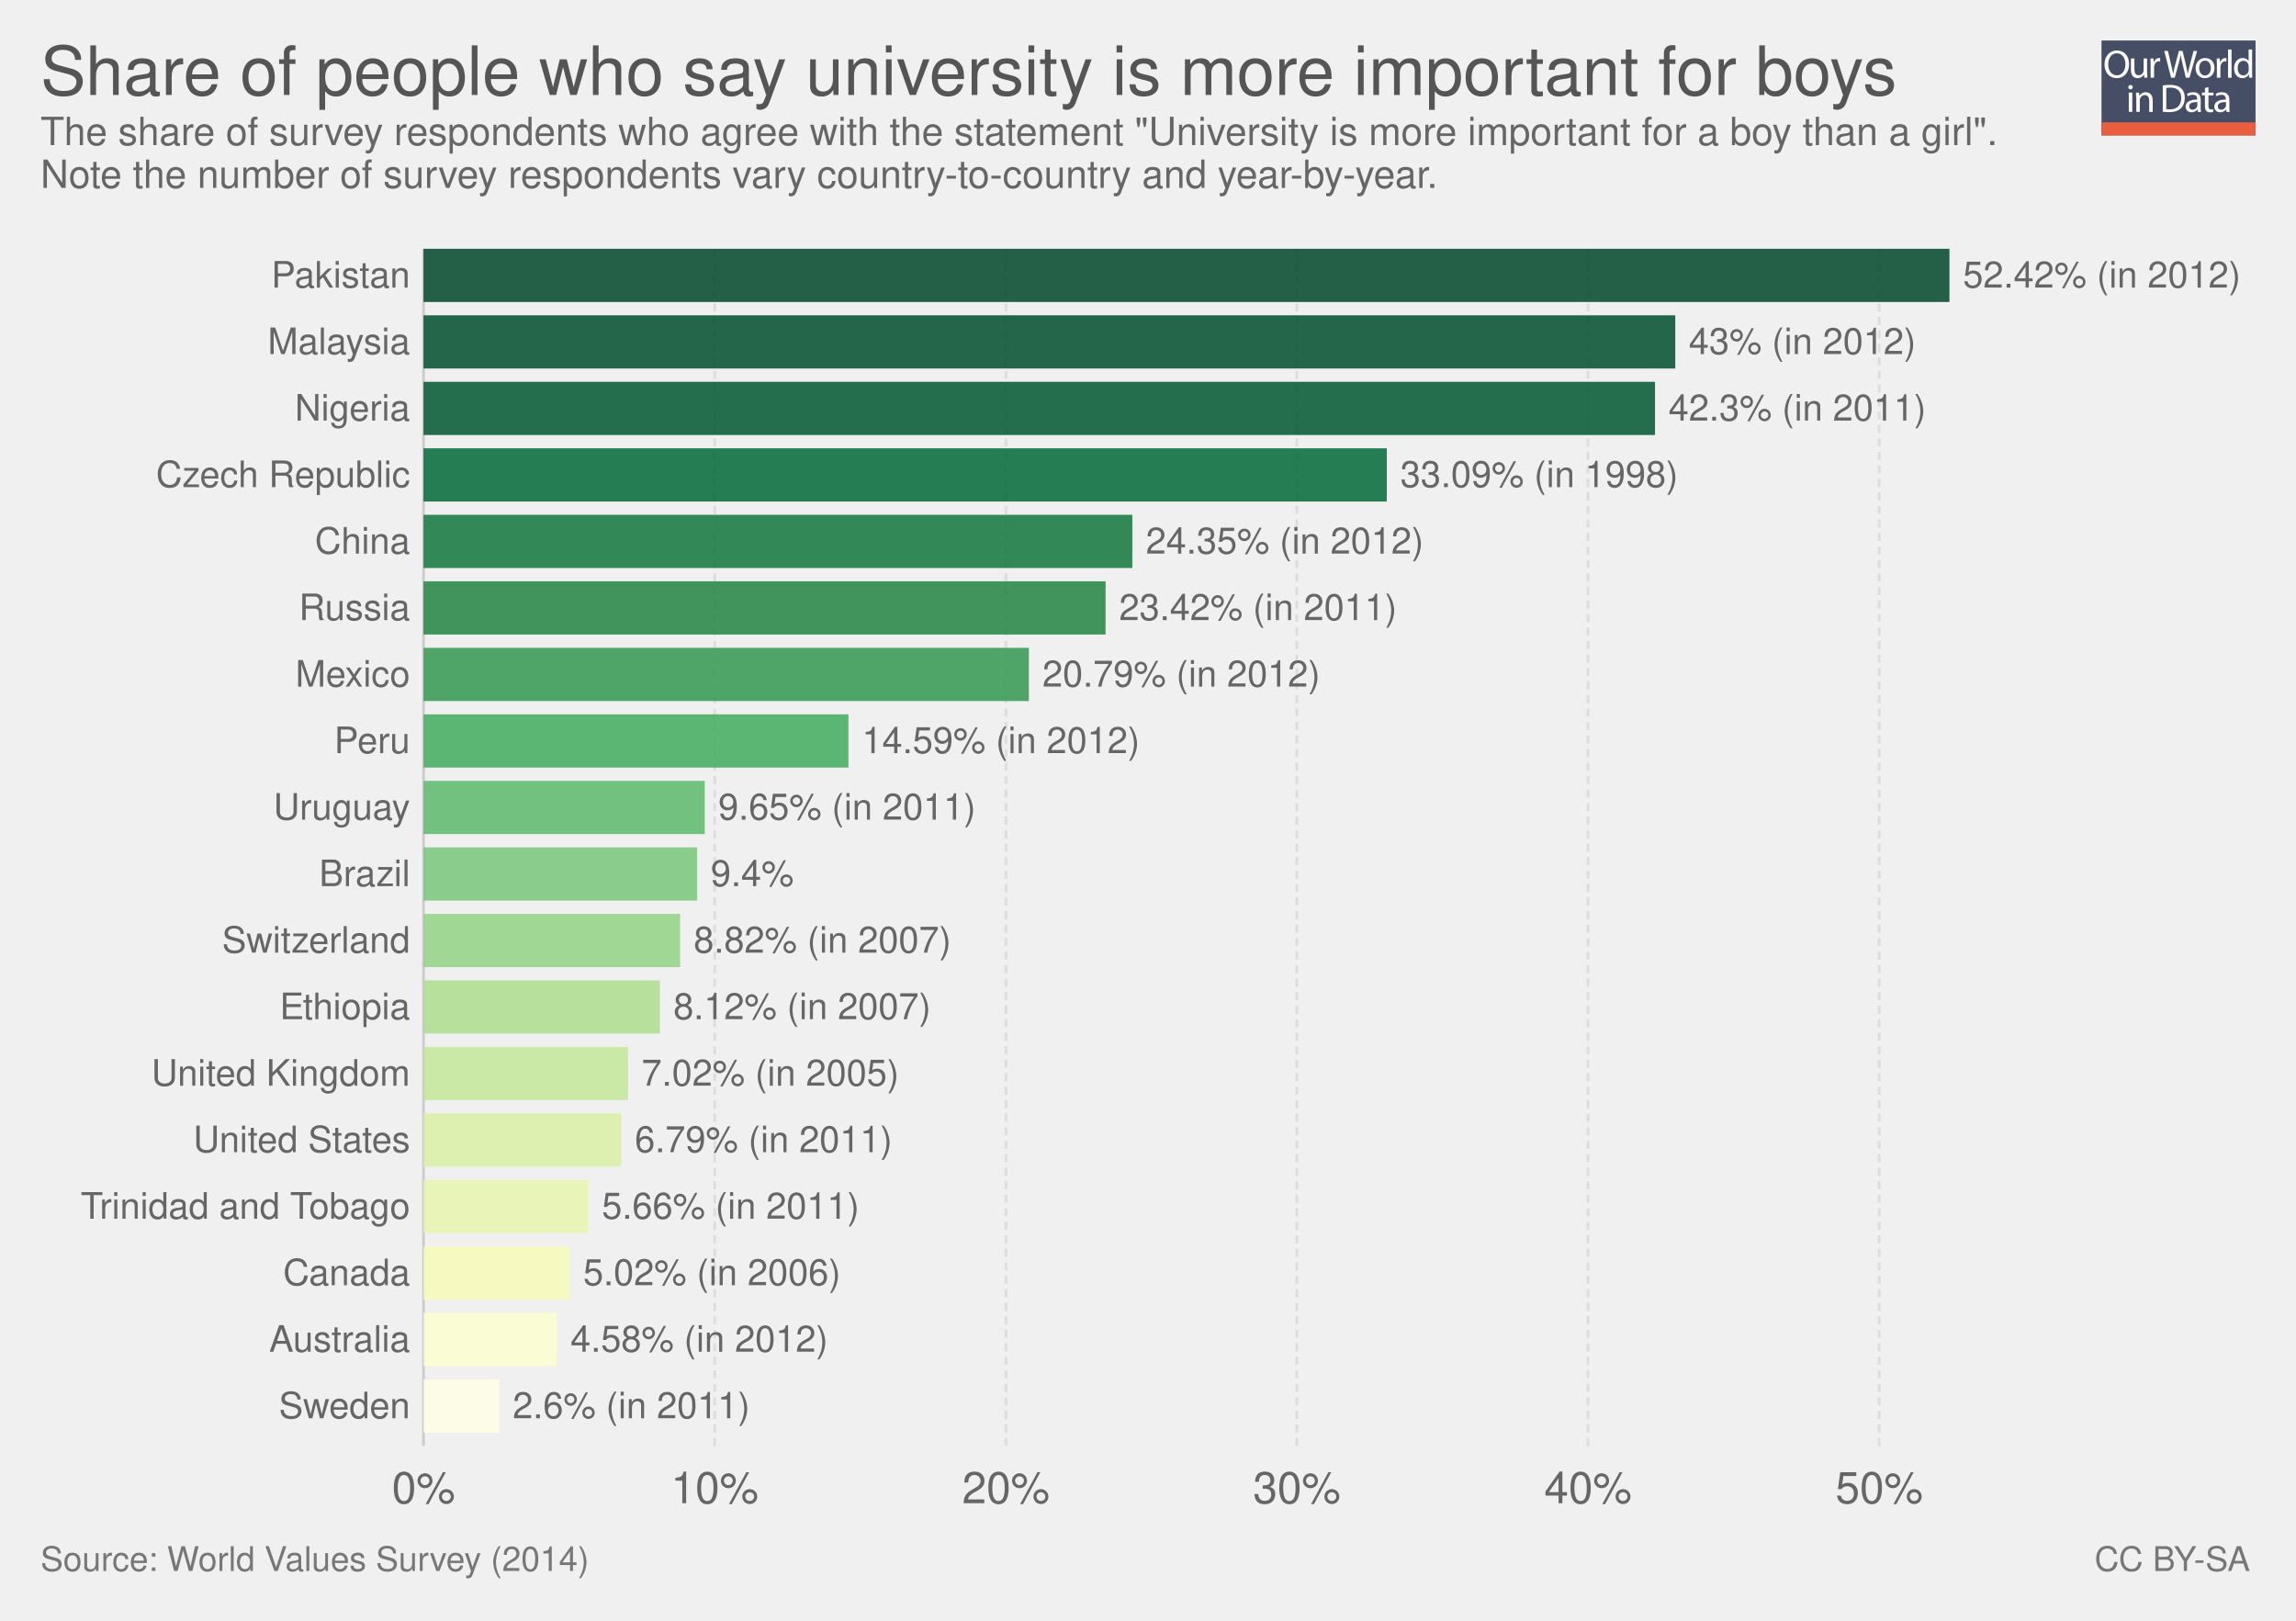
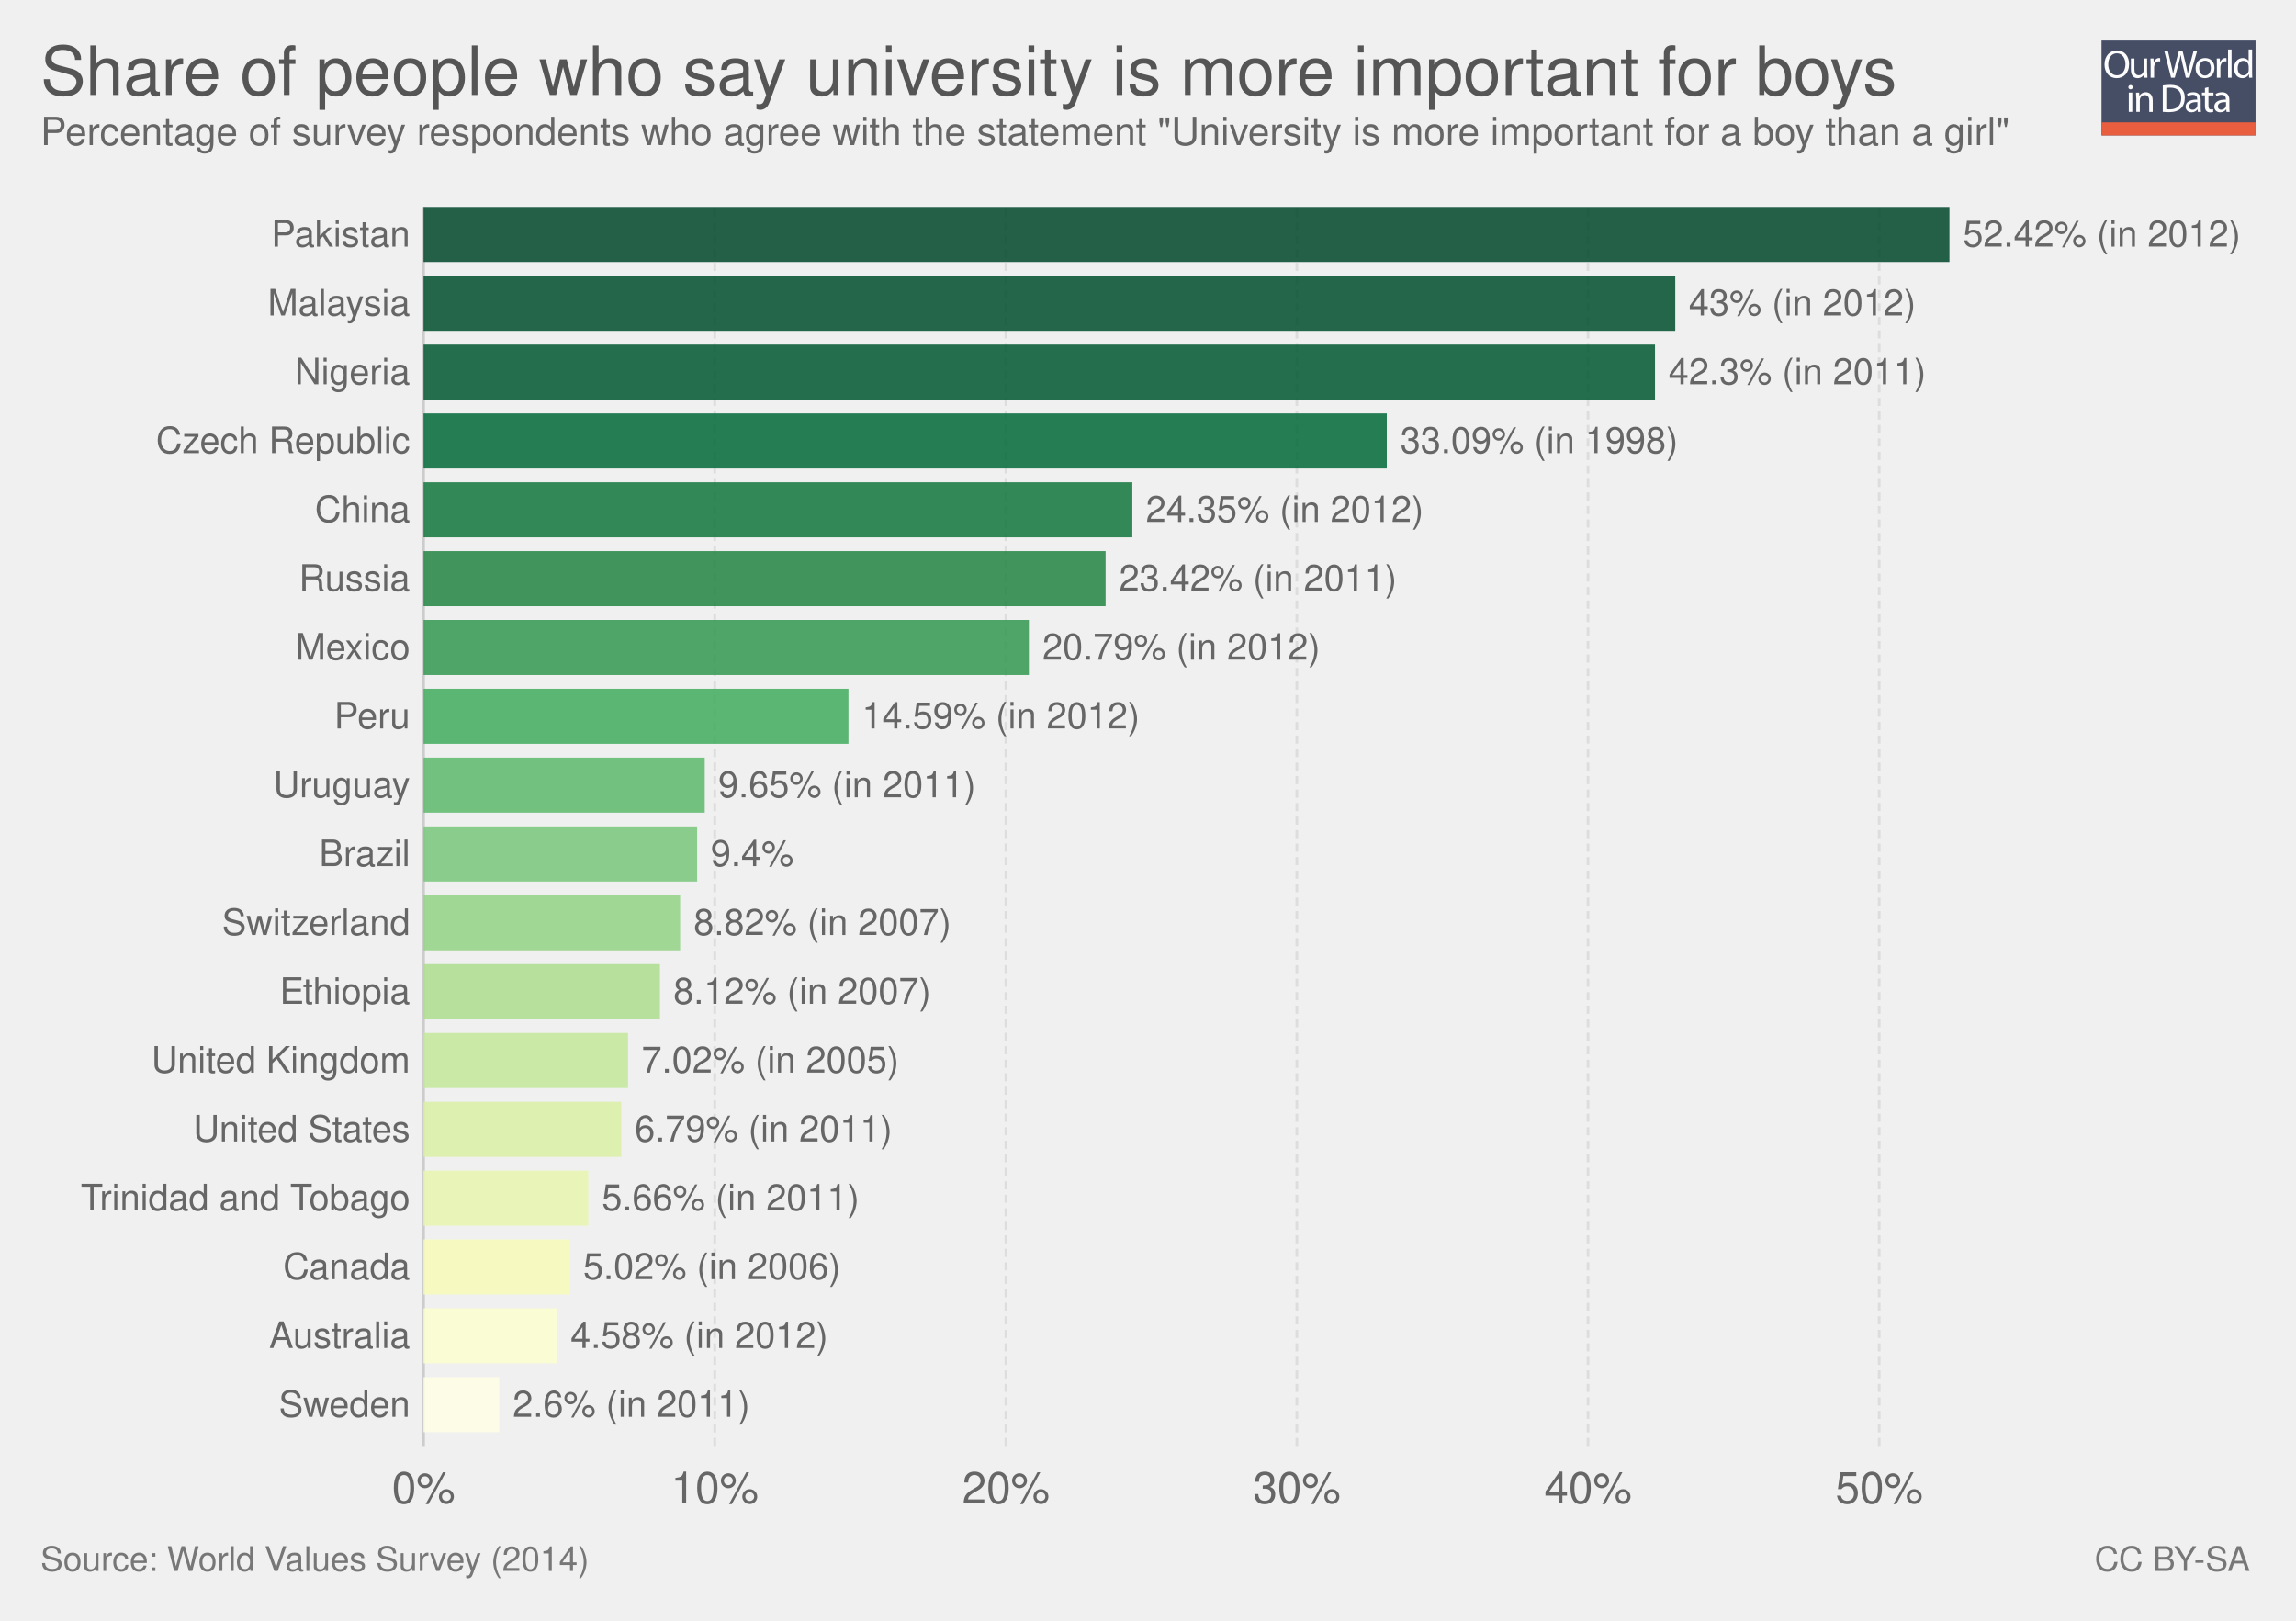
<svg xmlns="http://www.w3.org/2000/svg" xmlns:xlink="http://www.w3.org/1999/xlink" version="1.1" style="font-family: 'Helvetica Neue', Helvetica, Arial, sans-serif; font-size: 18px; background-color: white; text-rendering: optimizeLegibility; -webkit-font-smoothing: antialiased;" width="850" height="600">
  <g class="ChartTab">
    <g class="HeaderView">
      <g opacity="0.8" transform="translate(778, 15) scale(0.27)">
        <a xlink:href="https://ourworldindata.org" target="_blank">
          <g>
            <rect x="0" y="0" fill="#1B2543" width="211.2" height="130.1" />
            <rect x="0" y="112.2" fill="#E63912" width="211.2" height="17.9" />
            <g>
              <rect x="1.2" y="12.3" fill="none" width="210.2" height="99.2" />
              <path fill="#FFFFFF" d="M37.8,32.2c0,12.7-7.7,19.4-17.1,19.4c-9.7,0-16.6-7.5-16.6-18.7c0-11.7,7.3-19.3,17.1-19.3 C31.3,13.7,37.8,21.3,37.8,32.2z M9.2,32.8c0,7.9,4.3,14.9,11.8,14.9c7.5,0,11.8-6.9,11.8-15.3c0-7.3-3.8-14.9-11.8-14.9 C13.1,17.5,9.2,24.8,9.2,32.8z" />
              <path fill="#FFFFFF" d="M62.7,43.8c0,2.7,0.1,5.1,0.2,7.2h-4.3l-0.3-4.3h-0.1c-1.3,2.1-4,4.9-8.8,4.9c-4.2,0-9.1-2.3-9.1-11.6 V24.6h4.8v14.6c0,5,1.5,8.4,5.9,8.4c3.2,0,5.5-2.2,6.3-4.4c0.3-0.7,0.4-1.6,0.4-2.5V24.6h4.8V43.8z" />
              <path fill="#FFFFFF" d="M67.3,32.8c0-3.1-0.1-5.8-0.2-8.2h4.2l0.2,5.2h0.2c1.2-3.5,4.1-5.8,7.3-5.8c0.5,0,0.9,0.1,1.4,0.2v4.5 c-0.5-0.1-1-0.2-1.6-0.2c-3.4,0-5.8,2.6-6.5,6.2c-0.1,0.7-0.2,1.4-0.2,2.2V51h-4.8V32.8z" />
              <path fill="#FFFFFF" d="M95.4,51l-9.4-36.8h5l4.4,18.6c1.1,4.6,2.1,9.2,2.7,12.7h0.1c0.6-3.7,1.8-8,3-12.8l4.9-18.5h5l4.5,18.7 c1,4.4,2,8.7,2.6,12.6h0.1c0.8-4,1.8-8.1,3-12.7l4.9-18.5h4.9L120.6,51h-5L111,31.9c-1.1-4.7-1.9-8.3-2.4-12h-0.1 c-0.7,3.7-1.5,7.3-2.8,12L100.4,51H95.4z" />
              <path fill="#FFFFFF" d="M154.9,37.6c0,9.8-6.8,14-13.2,14c-7.2,0-12.7-5.2-12.7-13.6c0-8.8,5.8-14,13.1-14 C149.8,24,154.9,29.5,154.9,37.6z M133.9,37.9c0,5.8,3.3,10.1,8,10.1c4.6,0,8-4.3,8-10.3c0-4.5-2.2-10.1-7.9-10.1 C136.3,27.6,133.9,32.8,133.9,37.9z" />
              <path fill="#FFFFFF" d="M158.2,32.8c0-3.1-0.1-5.8-0.2-8.2h4.2l0.2,5.2h0.2c1.2-3.5,4.1-5.8,7.3-5.8c0.5,0,0.9,0.1,1.4,0.2v4.5 c-0.5-0.1-1-0.2-1.6-0.2c-3.4,0-5.8,2.6-6.5,6.2c-0.1,0.7-0.2,1.4-0.2,2.2V51h-4.8V32.8z" />
              <path fill="#FFFFFF" d="M173.5,12.3h4.8V51h-4.8V12.3z" />
              <path fill="#FFFFFF" d="M206.5,12.3v31.9c0,2.3,0.1,5,0.2,6.8h-4.3l-0.2-4.6H202c-1.5,2.9-4.7,5.2-9,5.2 c-6.4,0-11.3-5.4-11.3-13.4c-0.1-8.8,5.4-14.2,11.9-14.2c4,0,6.8,1.9,8,4h0.1V12.3H206.5z M201.7,35.4c0-0.6-0.1-1.4-0.2-2 c-0.7-3.1-3.3-5.6-6.9-5.6c-5,0-7.9,4.4-7.9,10.2c0,5.3,2.6,9.8,7.8,9.8c3.2,0,6.2-2.1,7.1-5.7c0.2-0.7,0.2-1.3,0.2-2.1V35.4z" />
              <path fill="#FFFFFF" d="M42.8,64c0.1,1.6-1.1,2.9-3.1,2.9c-1.7,0-2.9-1.3-2.9-2.9c0-1.7,1.3-3,3-3C41.7,61,42.8,62.3,42.8,64z M37.4,97.8V71.4h4.8v26.4H37.4z" />
              <path fill="#FFFFFF" d="M47.5,78.6c0-2.7-0.1-5-0.2-7.1h4.3l0.3,4.4h0.1c1.3-2.5,4.4-5,8.8-5c3.7,0,9.4,2.2,9.4,11.2v15.8h-4.8 V82.6c0-4.3-1.6-7.8-6.1-7.8c-3.2,0-5.6,2.2-6.5,4.9c-0.2,0.6-0.3,1.4-0.3,2.2v15.9h-4.8V78.6z" />
              <path fill="#FFFFFF" d="M84,61.6c2.9-0.4,6.3-0.8,10.1-0.8c6.8,0,11.7,1.6,14.9,4.6c3.3,3,5.2,7.3,5.2,13.2c0,6-1.9,10.9-5.3,14.3 c-3.4,3.4-9.1,5.3-16.3,5.3c-3.4,0-6.2-0.2-8.6-0.4V61.6z M88.8,94.1c1.2,0.2,3,0.3,4.8,0.3c10.2,0,15.7-5.7,15.7-15.6 c0.1-8.7-4.9-14.2-14.9-14.2c-2.5,0-4.3,0.2-5.6,0.5V94.1z" />
              <path fill="#FFFFFF" d="M132.1,97.8l-0.4-3.3h-0.2c-1.5,2.1-4.3,3.9-8.1,3.9c-5.4,0-8.1-3.8-8.1-7.6c0-6.4,5.7-9.9,15.9-9.8v-0.5 c0-2.2-0.6-6.1-6-6.1c-2.5,0-5,0.8-6.9,2l-1.1-3.2c2.2-1.4,5.4-2.3,8.7-2.3c8.1,0,10.1,5.5,10.1,10.8v9.9c0,2.3,0.1,4.5,0.4,6.3 H132.1z M131.4,84.4c-5.3-0.1-11.2,0.8-11.2,5.9c0,3.1,2.1,4.6,4.5,4.6c3.4,0,5.6-2.2,6.4-4.4c0.2-0.5,0.3-1,0.3-1.5V84.4z" />
              <path fill="#FFFFFF" d="M146.6,63.9v7.6h6.9v3.7h-6.9v14.2c0,3.3,0.9,5.1,3.6,5.1c1.3,0,2.2-0.2,2.8-0.3l0.2,3.6 c-0.9,0.4-2.4,0.7-4.3,0.7c-2.2,0-4-0.7-5.2-2c-1.4-1.4-1.9-3.8-1.9-6.9V75.1h-4.1v-3.7h4.1v-6.3L146.6,63.9z" />
              <path fill="#FFFFFF" d="M171.4,97.8l-0.4-3.3h-0.2c-1.5,2.1-4.3,3.9-8.1,3.9c-5.4,0-8.1-3.8-8.1-7.6c0-6.4,5.7-9.9,15.9-9.8v-0.5 c0-2.2-0.6-6.1-6-6.1c-2.5,0-5,0.8-6.9,2l-1.1-3.2c2.2-1.4,5.4-2.3,8.7-2.3c8.1,0,10.1,5.5,10.1,10.8v9.9c0,2.3,0.1,4.5,0.4,6.3 H171.4z M170.7,84.4c-5.3-0.1-11.2,0.8-11.2,5.9c0,3.1,2.1,4.6,4.5,4.6c3.4,0,5.6-2.2,6.4-4.4c0.2-0.5,0.3-1,0.3-1.5V84.4z" />
            </g>
          </g>
        </a>
      </g>
      <a href="https://ourworldindata.org/grapher/share-of-people-who-agree-university-is-more-important-for-boys" target="_blank">
        <text font-size="25.20" x="15.0" y="35.2" fill="#555">
          <tspan x="15" y="35.16">Share of people who say university is more important for boys</tspan>
        </text>
      </a>
      <text font-size="14.40" x="15.0" y="53.7" fill="#666">
-         <tspan x="15" y="53.72">The share of survey respondents who agree with the statement "University is more important for a boy than a girl".</tspan>
-         <tspan x="15" y="69.56">Note the number of survey respondents vary country-to-country and year-by-year.</tspan>
+         <tspan x="15" y="53.72">Percentage of survey respondents who agree with the statement "University is more important for a boy than a girl"</tspan>
      </text>
    </g>
    <g class="DiscreteBarChart">
-       <rect x="15" y="92.1" width="810" height="464.4" opacity="0" fill="rgba(255,255,255,0)" />
+       <rect x="15" y="76.6" width="810" height="479.9" opacity="0" fill="rgba(255,255,255,0)" />
      <g class="HorizontalAxis">
        <text x="156.8" y="556.5" fill="#666" text-anchor="middle" font-size="16.2">0%</text>
        <text x="264.6" y="556.5" fill="#666" text-anchor="middle" font-size="16.2">10%</text>
        <text x="372.4" y="556.5" fill="#666" text-anchor="middle" font-size="16.2">20%</text>
        <text x="480.1" y="556.5" fill="#666" text-anchor="middle" font-size="16.2">30%</text>
        <text x="587.9" y="556.5" fill="#666" text-anchor="middle" font-size="16.2">40%</text>
        <text x="695.7" y="556.5" fill="#666" text-anchor="middle" font-size="16.2">50%</text>
      </g>
      <g class="AxisGridLines">
-         <line x1="156.8" y1="535.30" x2="156.8" y2="92.10" stroke="#ccc" />
-         <line x1="264.6" y1="535.30" x2="264.6" y2="92.10" stroke="#ddd" stroke-dasharray="3,2" />
-         <line x1="372.4" y1="535.30" x2="372.4" y2="92.10" stroke="#ddd" stroke-dasharray="3,2" />
-         <line x1="480.1" y1="535.30" x2="480.1" y2="92.10" stroke="#ddd" stroke-dasharray="3,2" />
-         <line x1="587.9" y1="535.30" x2="587.9" y2="92.10" stroke="#ddd" stroke-dasharray="3,2" />
-         <line x1="695.7" y1="535.30" x2="695.7" y2="92.10" stroke="#ddd" stroke-dasharray="3,2" />
+         <line x1="156.8" y1="535.30" x2="156.8" y2="76.60" stroke="#ccc" />
+         <line x1="264.6" y1="535.30" x2="264.6" y2="76.60" stroke="#ddd" stroke-dasharray="3,2" />
+         <line x1="372.4" y1="535.30" x2="372.4" y2="76.60" stroke="#ddd" stroke-dasharray="3,2" />
+         <line x1="480.1" y1="535.30" x2="480.1" y2="76.60" stroke="#ddd" stroke-dasharray="3,2" />
+         <line x1="587.9" y1="535.30" x2="587.9" y2="76.60" stroke="#ddd" stroke-dasharray="3,2" />
+         <line x1="695.7" y1="535.30" x2="695.7" y2="76.60" stroke="#ddd" stroke-dasharray="3,2" />
      </g>
      <g class="bar">
-         <text x="151.831" y="101.949" fill="#666" dominant-baseline="middle" text-anchor="end" font-size="13.5">Pakistan</text>
-         <rect x="156.8" y="92.1" width="564.9" height="19.698" fill="#004529" opacity="0.85" />
-         <text x="726.7" y="101.949" fill="#666" dominant-baseline="middle" text-anchor="start" font-size="13.5">52.42% (in 2012)</text>
+         <text x="151.831" y="86.793" fill="#666" dominant-baseline="middle" text-anchor="end" font-size="13.5">Pakistan</text>
+         <rect x="156.8" y="76.6" width="564.9" height="20.387" fill="#004529" opacity="0.85" />
+         <text x="726.7" y="86.793" fill="#666" dominant-baseline="middle" text-anchor="start" font-size="13.5">52.42% (in 2012)</text>
      </g>
      <g class="bar">
-         <text x="151.831" y="126.571" fill="#666" dominant-baseline="middle" text-anchor="end" font-size="13.5">Malaysia</text>
-         <rect x="156.8" y="116.722" width="463.4" height="19.698" fill="rgb(0, 78, 45)" opacity="0.85" />
-         <text x="625.2" y="126.571" fill="#666" dominant-baseline="middle" text-anchor="start" font-size="13.5">43% (in 2012)</text>
+         <text x="151.831" y="112.277" fill="#666" dominant-baseline="middle" text-anchor="end" font-size="13.5">Malaysia</text>
+         <rect x="156.8" y="102.083" width="463.4" height="20.387" fill="rgb(0, 78, 45)" opacity="0.85" />
+         <text x="625.2" y="112.277" fill="#666" dominant-baseline="middle" text-anchor="start" font-size="13.5">43% (in 2012)</text>
      </g>
      <g class="bar">
-         <text x="151.831" y="151.193" fill="#666" dominant-baseline="middle" text-anchor="end" font-size="13.5">Nigeria</text>
-         <rect x="156.8" y="141.344" width="455.9" height="19.698" fill="rgb(0, 87, 48)" opacity="0.85" />
-         <text x="617.7" y="151.193" fill="#666" dominant-baseline="middle" text-anchor="start" font-size="13.5">42.3% (in 2011)</text>
+         <text x="151.831" y="137.76" fill="#666" dominant-baseline="middle" text-anchor="end" font-size="13.5">Nigeria</text>
+         <rect x="156.8" y="127.567" width="455.9" height="20.387" fill="rgb(0, 87, 48)" opacity="0.85" />
+         <text x="617.7" y="137.76" fill="#666" dominant-baseline="middle" text-anchor="start" font-size="13.5">42.3% (in 2011)</text>
      </g>
      <g class="bar">
-         <text x="151.831" y="175.816" fill="#666" dominant-baseline="middle" text-anchor="end" font-size="13.5">Czech Republic</text>
-         <rect x="156.8" y="165.967" width="356.6" height="19.698" fill="#006837" opacity="0.85" />
-         <text x="518.4" y="175.816" fill="#666" dominant-baseline="middle" text-anchor="start" font-size="13.5">33.09% (in 1998)</text>
+         <text x="151.831" y="163.243" fill="#666" dominant-baseline="middle" text-anchor="end" font-size="13.5">Czech Republic</text>
+         <rect x="156.8" y="153.05" width="356.6" height="20.387" fill="#006837" opacity="0.85" />
+         <text x="518.4" y="163.243" fill="#666" dominant-baseline="middle" text-anchor="start" font-size="13.5">33.09% (in 1998)</text>
      </g>
      <g class="bar">
-         <text x="151.831" y="200.438" fill="#666" dominant-baseline="middle" text-anchor="end" font-size="13.5">China</text>
-         <rect x="156.8" y="190.589" width="262.4" height="19.698" fill="rgb(18, 118, 61)" opacity="0.85" />
-         <text x="424.2" y="200.438" fill="#666" dominant-baseline="middle" text-anchor="start" font-size="13.5">24.35% (in 2012)</text>
+         <text x="151.831" y="188.727" fill="#666" dominant-baseline="middle" text-anchor="end" font-size="13.5">China</text>
+         <rect x="156.8" y="178.533" width="262.4" height="20.387" fill="rgb(18, 118, 61)" opacity="0.85" />
+         <text x="424.2" y="188.727" fill="#666" dominant-baseline="middle" text-anchor="start" font-size="13.5">24.35% (in 2012)</text>
      </g>
      <g class="bar">
-         <text x="151.831" y="225.06" fill="#666" dominant-baseline="middle" text-anchor="end" font-size="13.5">Russia</text>
-         <rect x="156.8" y="215.211" width="252.5" height="19.698" fill="#238443" opacity="0.85" />
-         <text x="414.3" y="225.06" fill="#666" dominant-baseline="middle" text-anchor="start" font-size="13.5">23.42% (in 2011)</text>
+         <text x="151.831" y="214.21" fill="#666" dominant-baseline="middle" text-anchor="end" font-size="13.5">Russia</text>
+         <rect x="156.8" y="204.017" width="252.5" height="20.387" fill="#238443" opacity="0.85" />
+         <text x="414.3" y="214.21" fill="#666" dominant-baseline="middle" text-anchor="start" font-size="13.5">23.42% (in 2011)</text>
      </g>
      <g class="bar">
-         <text x="151.831" y="249.682" fill="#666" dominant-baseline="middle" text-anchor="end" font-size="13.5">Mexico</text>
-         <rect x="156.8" y="239.833" width="224.1" height="19.698" fill="rgb(50, 152, 80)" opacity="0.85" />
-         <text x="385.9" y="249.682" fill="#666" dominant-baseline="middle" text-anchor="start" font-size="13.5">20.79% (in 2012)</text>
+         <text x="151.831" y="239.693" fill="#666" dominant-baseline="middle" text-anchor="end" font-size="13.5">Mexico</text>
+         <rect x="156.8" y="229.5" width="224.1" height="20.387" fill="rgb(50, 152, 80)" opacity="0.85" />
+         <text x="385.9" y="239.693" fill="#666" dominant-baseline="middle" text-anchor="start" font-size="13.5">20.79% (in 2012)</text>
      </g>
      <g class="bar">
-         <text x="151.831" y="274.304" fill="#666" dominant-baseline="middle" text-anchor="end" font-size="13.5">Peru</text>
-         <rect x="156.8" y="264.456" width="157.3" height="19.698" fill="#41ab5d" opacity="0.85" />
-         <text x="319.1" y="274.304" fill="#666" dominant-baseline="middle" text-anchor="start" font-size="13.5">14.59% (in 2012)</text>
+         <text x="151.831" y="265.177" fill="#666" dominant-baseline="middle" text-anchor="end" font-size="13.5">Peru</text>
+         <rect x="156.8" y="254.983" width="157.3" height="20.387" fill="#41ab5d" opacity="0.85" />
+         <text x="319.1" y="265.177" fill="#666" dominant-baseline="middle" text-anchor="start" font-size="13.5">14.59% (in 2012)</text>
      </g>
      <g class="bar">
-         <text x="151.831" y="298.927" fill="#666" dominant-baseline="middle" text-anchor="end" font-size="13.5">Uruguay</text>
-         <rect x="156.8" y="289.078" width="104.1" height="19.698" fill="rgb(93, 185, 107)" opacity="0.85" />
-         <text x="265.9" y="298.927" fill="#666" dominant-baseline="middle" text-anchor="start" font-size="13.5">9.65% (in 2011)</text>
+         <text x="151.831" y="290.66" fill="#666" dominant-baseline="middle" text-anchor="end" font-size="13.5">Uruguay</text>
+         <rect x="156.8" y="280.467" width="104.1" height="20.387" fill="rgb(93, 185, 107)" opacity="0.85" />
+         <text x="265.9" y="290.66" fill="#666" dominant-baseline="middle" text-anchor="start" font-size="13.5">9.65% (in 2011)</text>
      </g>
      <g class="bar">
-         <text x="151.831" y="323.549" fill="#666" dominant-baseline="middle" text-anchor="end" font-size="13.5">Brazil</text>
-         <rect x="156.8" y="313.7" width="101.3" height="19.698" fill="#78c679" opacity="0.85" />
-         <text x="263.1" y="323.549" fill="#666" dominant-baseline="middle" text-anchor="start" font-size="13.5">9.4%</text>
+         <text x="151.831" y="316.143" fill="#666" dominant-baseline="middle" text-anchor="end" font-size="13.5">Brazil</text>
+         <rect x="156.8" y="305.95" width="101.3" height="20.387" fill="#78c679" opacity="0.85" />
+         <text x="263.1" y="316.143" fill="#666" dominant-baseline="middle" text-anchor="start" font-size="13.5">9.4%</text>
      </g>
      <g class="bar">
-         <text x="151.831" y="348.171" fill="#666" dominant-baseline="middle" text-anchor="end" font-size="13.5">Switzerland</text>
-         <rect x="156.8" y="338.322" width="95" height="19.698" fill="rgb(147, 210, 132)" opacity="0.85" />
-         <text x="256.8" y="348.171" fill="#666" dominant-baseline="middle" text-anchor="start" font-size="13.5">8.82% (in 2007)</text>
+         <text x="151.831" y="341.627" fill="#666" dominant-baseline="middle" text-anchor="end" font-size="13.5">Switzerland</text>
+         <rect x="156.8" y="331.433" width="95" height="20.387" fill="rgb(147, 210, 132)" opacity="0.85" />
+         <text x="256.8" y="341.627" fill="#666" dominant-baseline="middle" text-anchor="start" font-size="13.5">8.82% (in 2007)</text>
      </g>
      <g class="bar">
-         <text x="151.831" y="372.793" fill="#666" dominant-baseline="middle" text-anchor="end" font-size="13.5">Ethiopia</text>
-         <rect x="156.8" y="362.944" width="87.5" height="19.698" fill="#addd8e" opacity="0.85" />
-         <text x="249.3" y="372.793" fill="#666" dominant-baseline="middle" text-anchor="start" font-size="13.5">8.12% (in 2007)</text>
+         <text x="151.831" y="367.11" fill="#666" dominant-baseline="middle" text-anchor="end" font-size="13.5">Ethiopia</text>
+         <rect x="156.8" y="356.917" width="87.5" height="20.387" fill="#addd8e" opacity="0.85" />
+         <text x="249.3" y="367.11" fill="#666" dominant-baseline="middle" text-anchor="start" font-size="13.5">8.12% (in 2007)</text>
      </g>
      <g class="bar">
-         <text x="151.831" y="397.416" fill="#666" dominant-baseline="middle" text-anchor="end" font-size="13.5">United Kingdom</text>
-         <rect x="156.8" y="387.567" width="75.7" height="19.698" fill="rgb(195, 231, 153)" opacity="0.85" />
-         <text x="237.5" y="397.416" fill="#666" dominant-baseline="middle" text-anchor="start" font-size="13.5">7.02% (in 2005)</text>
+         <text x="151.831" y="392.593" fill="#666" dominant-baseline="middle" text-anchor="end" font-size="13.5">United Kingdom</text>
+         <rect x="156.8" y="382.4" width="75.7" height="20.387" fill="rgb(195, 231, 153)" opacity="0.85" />
+         <text x="237.5" y="392.593" fill="#666" dominant-baseline="middle" text-anchor="start" font-size="13.5">7.02% (in 2005)</text>
      </g>
      <g class="bar">
-         <text x="151.831" y="422.038" fill="#666" dominant-baseline="middle" text-anchor="end" font-size="13.5">United States</text>
-         <rect x="156.8" y="412.189" width="73.2" height="19.698" fill="#d9f0a3" opacity="0.85" />
-         <text x="235" y="422.038" fill="#666" dominant-baseline="middle" text-anchor="start" font-size="13.5">6.79% (in 2011)</text>
+         <text x="151.831" y="418.077" fill="#666" dominant-baseline="middle" text-anchor="end" font-size="13.5">United States</text>
+         <rect x="156.8" y="407.883" width="73.2" height="20.387" fill="#d9f0a3" opacity="0.85" />
+         <text x="235" y="418.077" fill="#666" dominant-baseline="middle" text-anchor="start" font-size="13.5">6.79% (in 2011)</text>
      </g>
      <g class="bar">
-         <text x="151.831" y="446.66" fill="#666" dominant-baseline="middle" text-anchor="end" font-size="13.5">Trinidad and Tobago</text>
-         <rect x="156.8" y="436.811" width="61" height="19.698" fill="rgb(232, 246, 174)" opacity="0.85" />
-         <text x="222.8" y="446.66" fill="#666" dominant-baseline="middle" text-anchor="start" font-size="13.5">5.66% (in 2011)</text>
+         <text x="151.831" y="443.56" fill="#666" dominant-baseline="middle" text-anchor="end" font-size="13.5">Trinidad and Tobago</text>
+         <rect x="156.8" y="433.367" width="61" height="20.387" fill="rgb(232, 246, 174)" opacity="0.85" />
+         <text x="222.8" y="443.56" fill="#666" dominant-baseline="middle" text-anchor="start" font-size="13.5">5.66% (in 2011)</text>
      </g>
      <g class="bar">
-         <text x="151.831" y="471.282" fill="#666" dominant-baseline="middle" text-anchor="end" font-size="13.5">Canada</text>
-         <rect x="156.8" y="461.433" width="54.1" height="19.698" fill="#f7fcb9" opacity="0.85" />
-         <text x="215.9" y="471.282" fill="#666" dominant-baseline="middle" text-anchor="start" font-size="13.5">5.02% (in 2006)</text>
+         <text x="151.831" y="469.043" fill="#666" dominant-baseline="middle" text-anchor="end" font-size="13.5">Canada</text>
+         <rect x="156.8" y="458.85" width="54.1" height="20.387" fill="#f7fcb9" opacity="0.85" />
+         <text x="215.9" y="469.043" fill="#666" dominant-baseline="middle" text-anchor="start" font-size="13.5">5.02% (in 2006)</text>
      </g>
      <g class="bar">
-         <text x="151.831" y="495.904" fill="#666" dominant-baseline="middle" text-anchor="end" font-size="13.5">Australia</text>
-         <rect x="156.8" y="486.056" width="49.4" height="19.698" fill="rgb(251, 254, 207)" opacity="0.85" />
-         <text x="211.2" y="495.904" fill="#666" dominant-baseline="middle" text-anchor="start" font-size="13.5">4.58% (in 2012)</text>
+         <text x="151.831" y="494.527" fill="#666" dominant-baseline="middle" text-anchor="end" font-size="13.5">Australia</text>
+         <rect x="156.8" y="484.333" width="49.4" height="20.387" fill="rgb(251, 254, 207)" opacity="0.85" />
+         <text x="211.2" y="494.527" fill="#666" dominant-baseline="middle" text-anchor="start" font-size="13.5">4.58% (in 2012)</text>
      </g>
      <g class="bar">
-         <text x="151.831" y="520.527" fill="#666" dominant-baseline="middle" text-anchor="end" font-size="13.5">Sweden</text>
-         <rect x="156.8" y="510.678" width="28" height="19.698" fill="#ffffe5" opacity="0.85" />
-         <text x="189.8" y="520.527" fill="#666" dominant-baseline="middle" text-anchor="start" font-size="13.5">2.6% (in 2011)</text>
+         <text x="151.831" y="520.01" fill="#666" dominant-baseline="middle" text-anchor="end" font-size="13.5">Sweden</text>
+         <rect x="156.8" y="509.817" width="28" height="20.387" fill="#ffffe5" opacity="0.85" />
+         <text x="189.8" y="520.01" fill="#666" dominant-baseline="middle" text-anchor="start" font-size="13.5">2.6% (in 2011)</text>
      </g>
    </g>
    <g style="fill: #777;" class="SourcesFooter">
      <g style="fill: #777;" class="clickable">
        <text font-size="12.60" x="15.0" y="581.6">
          <tspan x="15" y="581.58">Source: World Values Survey (2014)</tspan>
        </text>
      </g>
      <text font-size="12.60" x="775.4" y="581.6">
        <tspan x="775.402" y="581.58">
          <a style="fill: #777;" class="cclogo" href="http://creativecommons.org/licenses/by-sa/4.0/deed.en_US" target="_blank">CC BY-SA</a>
        </tspan>
      </text>
    </g>
  </g>
</svg>
